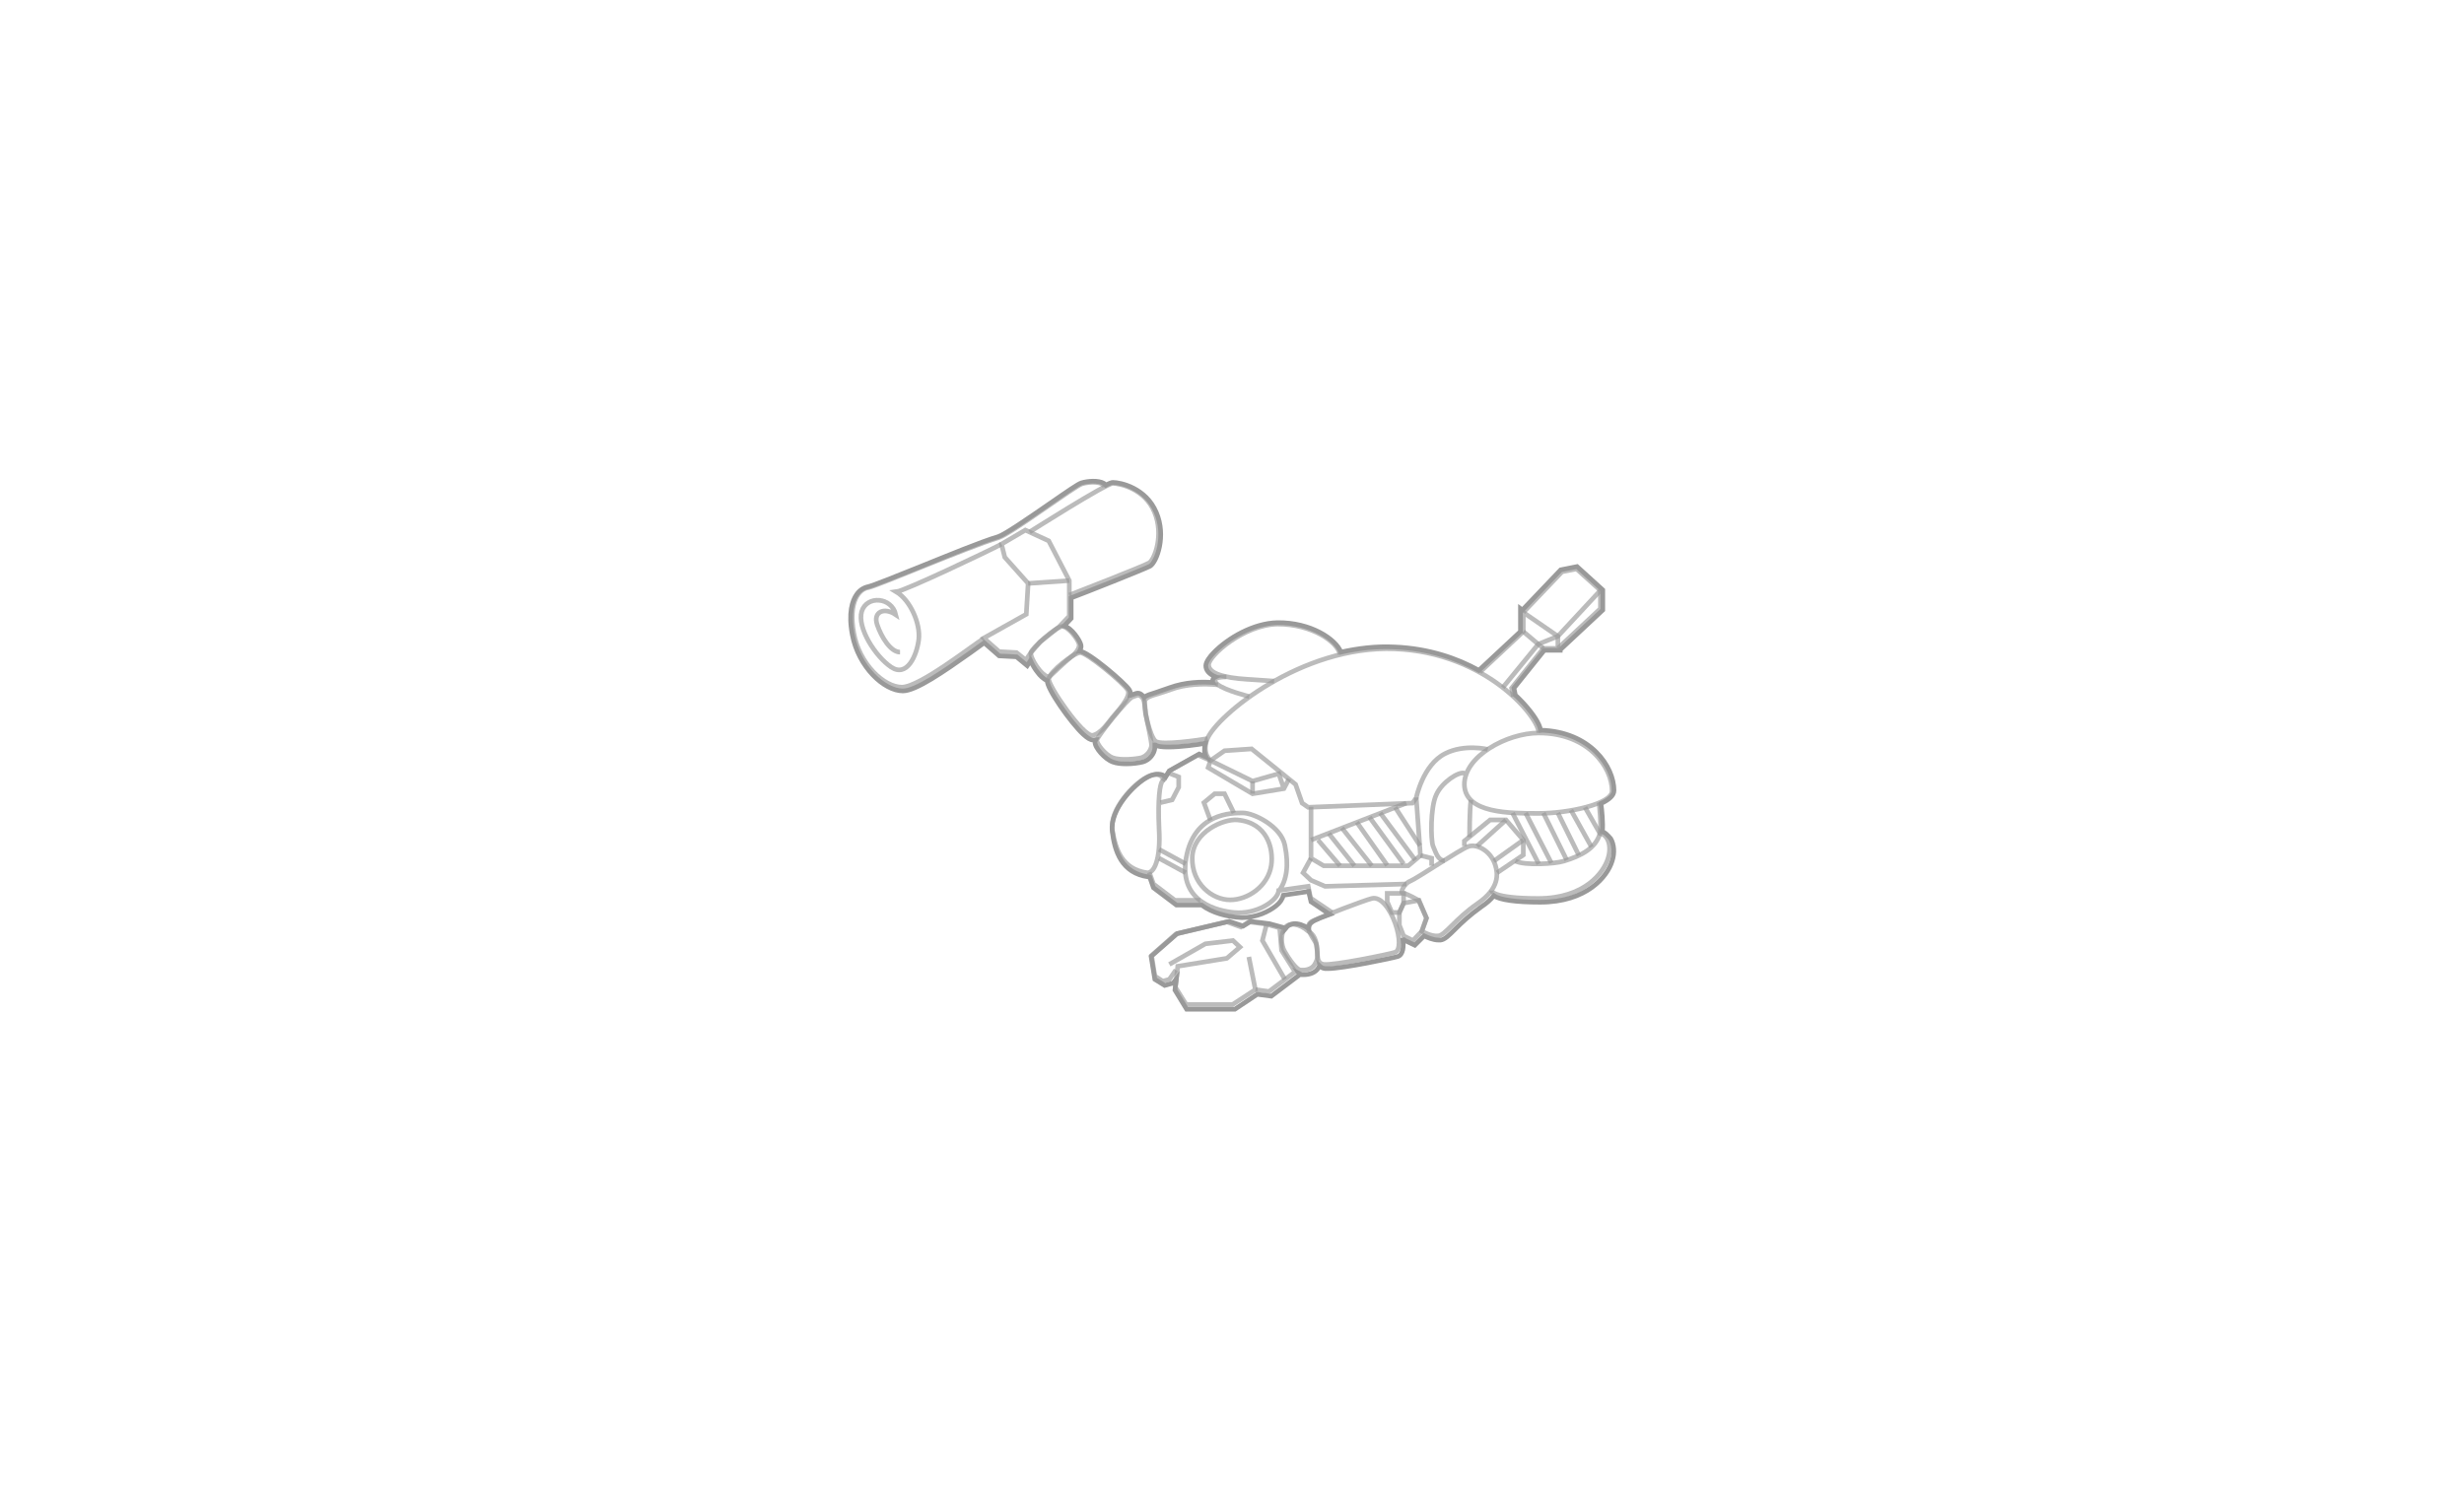
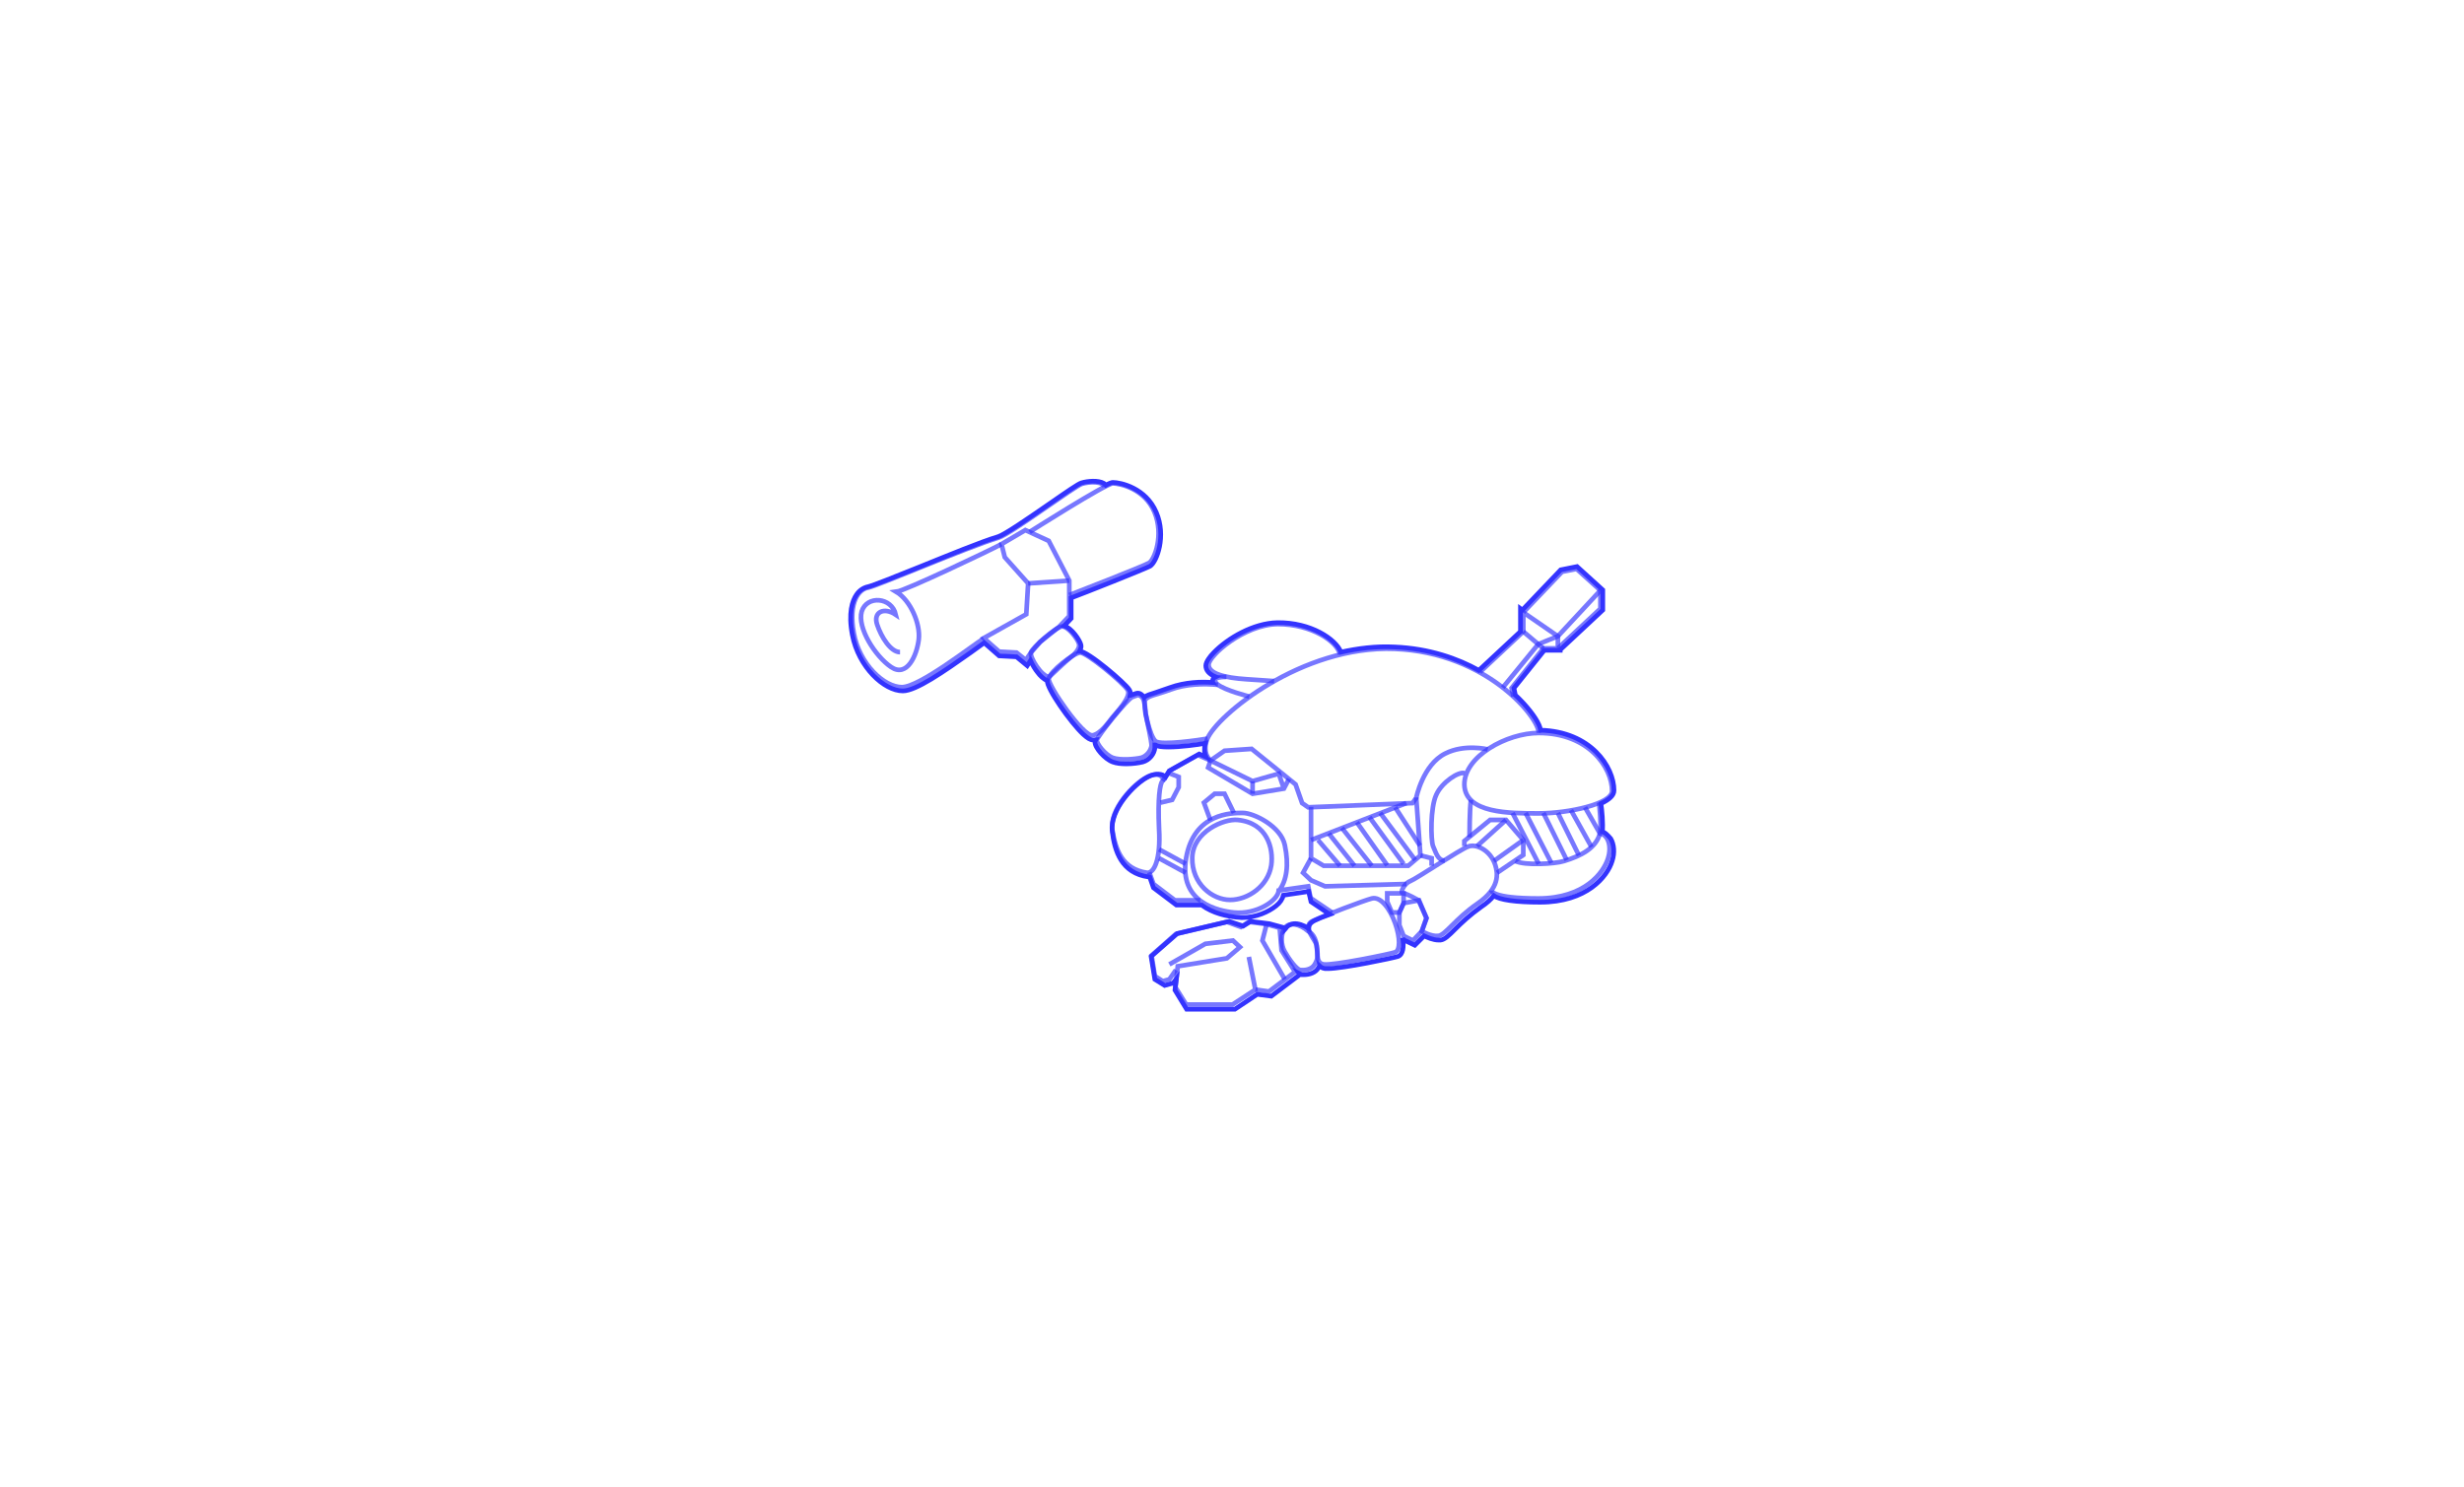
<svg id="bp-329" viewBox="0 0 527 318">
  <style type="text/css">
- 	.st0{fill:#fff6;stroke:#999;stroke-miterlimit:10;}
- 	.st1{fill:none;stroke:#999a;stroke-miterlimit:10;}
+ 	.st0{fill:#fff6;stroke:#33f;stroke-miterlimit:10;}
+ 	.st1{fill:none;stroke:#33fa;stroke-miterlimit:10;}
</style>
  <g>
    <path class="st0" d="M342.7,177.9c0.2-1.6-0.1-4.8-0.3-6c1.7-0.8,2.8-1.7,2.8-2.8c0-5.1-5-12.6-15.7-12.9c-0.2-1.4-1.6-3.5-3.6-5.7   c-0.4-0.4-1-1.1-1.8-1.8l-0.3-1.5l6.5-8.1h3.4V139l9.1-8.5v-4.3l-5.5-5l-3.5,0.7l-8.2,8.6l-0.4-0.3v4.9l-8.9,8.3   c-4.5-2.5-10.6-4.7-18.1-5c-3.9-0.2-7.8,0.3-11.4,1.1c-1.1-2.8-6.5-6.4-13.6-6.3c-5.1,0.1-10.6,3.3-13.6,6.4   c-0.8,0.8-1.7,2-1.7,2.8c0,1,0.7,1.8,2.1,2.4c-0.4,0.2-0.6,0.4-0.6,0.6c-0.1,0.2-0.1,0.4,0,0.6c-2.4-0.2-5.9-0.1-9.2,1.1   c-1.1,0.4-2.1,0.7-2.9,1c-1.2,0.4-2.1,0.6-2.6,1.1c-0.1-0.2-0.2-0.3-0.3-0.4c-0.8-0.8-1.3-0.5-1.9-0.3c-0.2,0.1-0.3,0.1-0.6,0.2   c0,0-0.1,0.1-0.2,0.1c0.1-0.5,0.1-0.9-0.2-1.3c-0.9-1.4-8.8-8.2-10.6-8.2c0,0,0,0,0,0c0.2-0.4,0.4-0.9,0.3-1.3   c-0.2-1-2-3.7-3.6-4.1l1.5-1.6v-4.4c2.7-1,15.8-6.2,16.9-6.8c1.4-0.9,3.5-6.4,1.3-11.5c-2.2-5.2-7.6-6.4-9.3-6.4   c-0.2,0-0.8,0.2-1.5,0.6c-0.1-0.1-0.2-0.3-0.4-0.4c-1.2-0.7-3.5-0.5-4.8-0.1c-0.7,0.2-3,1.8-6.9,4.5c-4.2,2.9-9.4,6.5-10.9,7   c-3.7,1.1-10.7,4-16.9,6.5c-5.2,2.1-10,4-10.9,4.2c-1,0.2-1.9,0.8-2.5,1.7c-0.9,1.3-1.8,3.9-0.9,8.6c1.3,6.9,6.8,12,10.8,12   c0,0,0,0,0,0c2.8,0,8.7-4.1,14.5-8.2c1.3-0.9,2.3-1.7,2.9-2.1l3.2,2.8l3.7,0.2l2.3,1.9l0.7-1.1c0.4,0.9,1,1.9,1.5,2.5   c0.5,0.7,1.3,1.5,2.1,1.8c-0.2,1.6,5,9,7.7,11.5c0.9,0.8,1.5,1.2,2.1,1.2c0.1,0,0.1,0,0.2,0c0.1,0,0.3-0.1,0.4-0.1   c-0.1,0.2-0.2,0.4-0.2,0.5c-0.1,1.2,2.1,3.7,3.8,4.3c0.8,0.3,1.8,0.4,2.9,0.4c1.4,0,2.7-0.2,3.5-0.4c1.5-0.4,2.5-1.8,2.6-3   c0-0.2,0-0.4,0-0.7c0.1,0,0.1,0.1,0.2,0.1c0.4,0.3,1.4,0.4,2.7,0.4c2.6,0,6.3-0.5,7.9-0.8c-0.3,1.2-0.2,2.2,0.1,2.9l-1.4-0.6   l-6.4,3.6l-0.8,1.3c-0.7-0.7-2.1-0.9-3.8,0c-2.9,1.5-8.2,7-7.6,11.7c0.5,4.1,1.9,8.9,7.8,9.7c0.1,0,0.1,0,0.2,0c0,0,0,0,0,0   l0.8,2.3l4.9,3.7h5.4c2.4,1.8,5.5,2.4,7.4,2.6c0.4,0,0.8,0.1,1.2,0.1c3.1,0,5.8-1.3,7.3-2.5c0.9-0.7,1.4-1.5,1.6-2.3l5.4-0.8   l0.5,2.2l4,2.7c-1.4,0.5-2.6,1-3.2,1.3c-0.6,0.3-1.1,0.7-1.2,1.2c0,0.2-0.1,0.3-0.1,0.5c-1.1-0.7-2.3-1.1-3.2-1   c-0.7,0.1-1.3,0.4-1.7,1c-0.1,0.1-0.1,0.2-0.2,0.3l0-0.4l-3.3-0.9l-4-0.5l-1.6,1l-3-1l-11.1,2.6l-5.6,4.9l0.8,4.9l2.1,1.3l1.8-0.5   l0.7-0.9l-0.3,2.4l2.5,4.1h10.3l4.8-3.2l3,0.4l6.1-4.6l-0.2-0.3c0.2,0.1,0.4,0.2,0.6,0.3c0.2,0,0.3,0,0.5,0c1.1,0,2.5-0.4,3.1-1.5   c0.1-0.2,0.2-0.3,0.2-0.4c0.3,0.3,0.6,0.5,1.2,0.6c0.1,0,0.3,0,0.6,0c3.2,0,14.1-2.3,15-2.6c1.1-0.4,1.3-2.1,1-4l0.1,0.4l2.5,1.2   l2-2c0.6,0.3,1.9,0.9,3.1,0.9c0.1,0,0.2,0,0.4,0c0.9-0.1,1.8-1,3.2-2.4c1.3-1.3,3.1-3,5.5-4.7c1.2-0.8,2.1-1.6,2.7-2.4   c1.2,0.9,4.7,1.4,9.9,1.4c10,0,14.4-5.5,15.4-8.8c0.6-1.8,0.4-3.6-0.3-4.8C343.7,178.5,343.3,178.1,342.7,177.9z" />
  </g>
  <g>
    <path class="st1" d="M329.1,156.8c-6.8,0-16,5-15.9,11.1c0.2,6.1,9.6,6.1,15.9,6.1s15.7-2,15.7-4.8   C344.8,164.2,339.8,156.8,329.1,156.8z" />
    <path class="st1" d="M319.8,185c0.6,1.9,1,5-3.8,8.3c-4.8,3.3-6.9,6.8-8.4,6.9c-1.5,0.2-3.5-1-3.5-1l1-2.8l-1.7-3.8   c0,0-2.5-1.5-3.3-1.5s0.2-2.1,1.5-2.6s10.7-6.8,12.4-7.4C315.7,180.4,318.8,181.9,319.8,185z" />
    <polyline class="st1" points="320.2,186.7 325.8,182.9 325.8,179.7 322.1,175.4 318.7,175.4 313.2,179.9 313.2,181  " />
    <line class="st1" x1="315.9" y1="181" x2="322.1" y2="175.4" />
    <line class="st1" x1="319.5" y1="184.2" x2="325.8" y2="179.7" />
    <path class="st1" d="M324.1,184.2c2.1,1,8.5,0.6,10.4,0c3.6-1.1,6.8-2.7,7.7-5.9c0.4-1.5-0.2-6.6-0.2-6.6" />
    <path class="st1" d="M314.6,171.1c-0.3,2.1-0.3,8-0.3,8" />
    <path class="st1" d="M329.1,156.8c0.2-3-10.8-17.2-30.8-18c-19.9-0.8-38.1,14.3-40.1,19.3c-1.2,3.1,0.7,4.6,0.7,4.6l3-2.1l5.8-0.4   l9.4,7.6l1.4,4l1.3,0.9l22.3-0.9l0.8-1.1c0,0,1.4-7.1,6.2-9.5c4.1-2.1,9.1-0.9,9.1-0.9" />
    <polyline class="st1" points="280.4,172.6 280.4,183.6 283.1,185.2 301.2,185.2 303.8,183 302.9,170.6  " />
    <path class="st1" d="M313.2,165.4c-1.2-0.4-4.8,1.9-6,4.6c-1.3,2.7-1.2,9.7-0.7,11c0.6,1.3,1,3.1,2.5,3.1" />
    <polyline class="st1" points="280.4,183.6 278.7,186.7 280.4,188.3 283.4,189.6 300.8,189.1  " />
    <polyline class="st1" points="303.8,183 306.2,183.6 306.2,185.2  " />
    <polyline class="st1" points="275.7,166.6 274.6,168.7 267.9,169.8 258.4,164.2 258.9,162.7 267.9,167.1 273.5,165.5 274.6,168.7     " />
    <line class="st1" x1="267.9" y1="167.1" x2="267.9" y2="169.8" />
    <polygon class="st1" points="300.2,191.1 296.7,191.1 296.7,192.9 297.7,195.2 299.3,195.2 300.2,193.2  " />
    <polygon class="st1" points="303.5,192.6 300.2,193.2 299.3,195.2 299.3,197.9 300.2,200.2 302.2,201.2 304.1,199.2 305.1,196.4     " />
    <path class="st1" d="M293.4,192.2c1.9-0.5,3.9,2.2,5,5.3s1.1,5.8,0,6.2s-13.3,2.9-15.3,2.6c-2-0.3-1-3.2-1.7-4.6   c-0.7-1.4-2.8-3.7-0.6-4.7C283.1,195.9,291.8,192.6,293.4,192.2z" />
    <path class="st1" d="M279.8,199.2c-1.8-1.6-4.1-2-5-0.7c-0.9,1.3-0.9,3.6,0,5.1c0.9,1.6,2.5,3.8,3.3,3.9c0.8,0.1,2.4,0,3.1-1.2   c0.7-1.2,0.7-1.8,0.4-4.1C281.3,199.8,279.8,199.2,279.8,199.2z" />
    <polyline class="st1" points="250.1,206.3 257.8,201.9 263.7,201.2 265.2,202.6 262.4,205 251.9,206.7 251.4,211.2 253.7,214.9    263.6,214.9 268.5,211.7 267.1,204.7  " />
    <polyline class="st1" points="268.5,211.7 271.4,212.1 277,207.9 274.1,203.3 273.7,198.5 270.9,197.7 267.1,197.2 265.4,198.3    262.4,197.2 251.5,199.8 246.3,204.4 247,208.8 248.7,209.9 250.1,209.5 251.5,207.5  " />
    <polyline class="st1" points="270.9,197.7 270,201.2 274.8,209.5  " />
    <path class="st1" d="M284.9,195.2l-4.6-3.1l-0.5-2.5l-6.3,0.9c-0.2,2.2-4.8,5.2-9.6,4.7c-3.1-0.3-11.9-2-10.2-11.7   c1.7-9.6,9.7-9.6,12.1-9.6s8.2,2.9,9,6.9c0.9,4.3,0.4,7.5-1.2,9.7" />
    <path class="st1" d="M264.7,175.4c-2.9-0.3-9.6,2.5-9.7,8.1c-0.1,5.6,4.3,9,8.1,9s8.1-2.9,8.8-7.4   C272.4,181.6,271.1,176,264.7,175.4z" />
    <path class="st1" d="M245.3,186.7c1.5,0.2,3-2.8,2.6-9.4c-0.3-6.6,0.2-9.6,0.7-10.2c0.6-0.6-0.7-2.3-3.4-0.8   c-2.7,1.4-7.9,6.8-7.3,11.2C238.6,181.8,240,185.9,245.3,186.7z" />
    <polyline class="st1" points="245.8,186.6 246.7,189.1 251.3,192.6 256.7,192.6  " />
    <line class="st1" x1="247.9" y1="183.6" x2="253.6" y2="186.7" />
    <line class="st1" x1="247.9" y1="181.7" x2="253.6" y2="184.8" />
    <polyline class="st1" points="248.7,167.1 250.1,164.9 256.2,161.5 258.9,162.7  " />
    <polyline class="st1" points="316.5,143.8 325.8,135.1 325.8,131 333.2,136.1 333.2,138.7 330.1,138.7 323.3,147.2 323.7,149  " />
    <polyline class="st1" points="321.4,147.1 329,137.8 333.2,136.1 342.3,126.3  " />
    <polyline class="st1" points="325.8,135.1 329,137.8 330.1,138.7  " />
    <polyline class="st1" points="325.8,131 334.1,122.3 337.2,121.7 342.3,126.3 342.3,130.2 333.2,138.7  " />
    <path class="st1" d="M286.6,140c-0.5-2.7-6-6.5-13.3-6.5c-7.3,0.1-14.8,6.8-14.8,8.7s3.4,2.8,8.1,3.1s5.9,0.4,5.9,0.4" />
    <path class="st1" d="M262.3,144.8c-1.7,0-3.4,0.3-1.9,1.6c1.6,1.3,6.8,2.6,6.8,2.6" />
    <path class="st1" d="M260.5,146.5c-3-0.3-6.9-0.2-10.1,1c-3.2,1.2-5,1.3-5.5,2.3c-0.5,1,1,7.9,2.3,8.8c1.3,0.9,9.4-0.3,11.1-0.6" />
    <path class="st1" d="M245,152.6c0.5,2.4,1.3,6,1.3,6.9c-0.1,0.9-0.9,2.2-2.2,2.6c-1.3,0.3-4.5,0.6-6.1,0c-1.6-0.6-3.5-3-3.4-3.8   s6.6-8.9,7.6-9.2c1-0.3,1.2-0.7,2,0S245,152.6,245,152.6z" />
    <path class="st1" d="M233.7,157.3c-2,0.4-9.6-10.7-9.4-12.1c0.2-1.5,5.3-5.5,6.7-5.6c1.4-0.1,9.3,6.5,10.2,8   c0.9,1.4-2.5,4.9-3.3,5.9C237.1,154.5,235.4,157,233.7,157.3z" />
    <path class="st1" d="M224.4,144.8c-1.6,0-4.2-4.2-3.9-5.2c0.2-1,5.4-5.6,6.7-5.6c1.3,0,3.4,2.8,3.6,3.8c0.2,1-1,2.2-1.8,2.8   S224.4,144.8,224.4,144.8z" />
    <polygon class="st1" points="214.9,119.2 214.2,116.4 219.3,113.4 224.3,115.7 228.7,124.2 228.7,131.8 226.5,134.1 222.5,137.3    220.5,139.6 219.4,141.2 217.4,139.6 213.7,139.4 210.4,136.5 219.5,131.4 219.9,124.8  " />
    <line class="st1" x1="219.9" y1="124.8" x2="228.7" y2="124.2" />
    <path class="st1" d="M228.7,127.3c0,0,16-6.2,17.1-6.9c1.1-0.7,3.2-5.9,1.1-10.9c-2.1-5-7.4-6.1-8.9-6.1   c-1.4,0-17.8,10.4-17.8,10.4" />
    <path class="st1" d="M236.2,104.2c-0.2-1.3-3.2-1.2-4.8-0.7c-1.6,0.5-15.1,10.6-17.8,11.5c-6.9,2.1-25.9,10.3-27.9,10.7   c-2,0.3-4.3,3.1-3.1,9.7c1.2,6.7,6.5,11.6,10.3,11.6s15.3-9.1,17.5-10.4" />
    <path class="st1" d="M214.2,116.4c-2.6,1.4-20.7,10-22.5,10.2c3,1.8,5.2,6.8,4.8,10.2c-0.4,3.4-2.5,8.2-5.9,5.9s-7.3-8.4-6.3-11.9   c1.1-3.5,6.4-3.1,7.3,0.7c-2.5-1.7-4.9-0.6-4,2.1s2.9,5.9,4.9,5.9" />
    <polyline class="st1" points="258.9,175.5 257.5,171.7 259.8,169.8 261.9,169.8 263.9,173.9  " />
    <polyline class="st1" points="248.2,171.7 250.7,171.1 252.1,168.4 252.1,166.2 249.8,165.3  " />
    <line class="st1" x1="280.4" y1="179.7" x2="300.8" y2="171.8" />
    <line class="st1" x1="281.9" y1="179.7" x2="286.6" y2="185.2" />
    <line class="st1" x1="284.2" y1="178.3" x2="289.7" y2="185.2" />
    <line class="st1" x1="287" y1="177.1" x2="293.4" y2="185.2" />
    <line class="st1" x1="290.2" y1="175.9" x2="296.7" y2="185.1" />
    <line class="st1" x1="292.9" y1="174.8" x2="300.2" y2="184.8" />
    <line class="st1" x1="295.2" y1="173.9" x2="302.7" y2="184" />
    <line class="st1" x1="298.4" y1="172.7" x2="303.7" y2="180.9" />
    <line class="st1" x1="323.5" y1="173.9" x2="329.1" y2="184.8" />
    <line class="st1" x1="326.3" y1="173.9" x2="331.8" y2="184.6" />
    <line class="st1" x1="330.1" y1="173.9" x2="335.1" y2="184" />
    <line class="st1" x1="333.2" y1="173.9" x2="337.7" y2="183" />
    <line class="st1" x1="336" y1="173.3" x2="340.4" y2="181.2" />
    <path class="st1" d="M339,172.7l3.2,5.6c1.7,0.2,2.6,2.7,1.7,5.4c-0.9,2.9-4.9,8.5-14.9,8.5s-10-1.7-10-1.7" />
  </g>
</svg>
